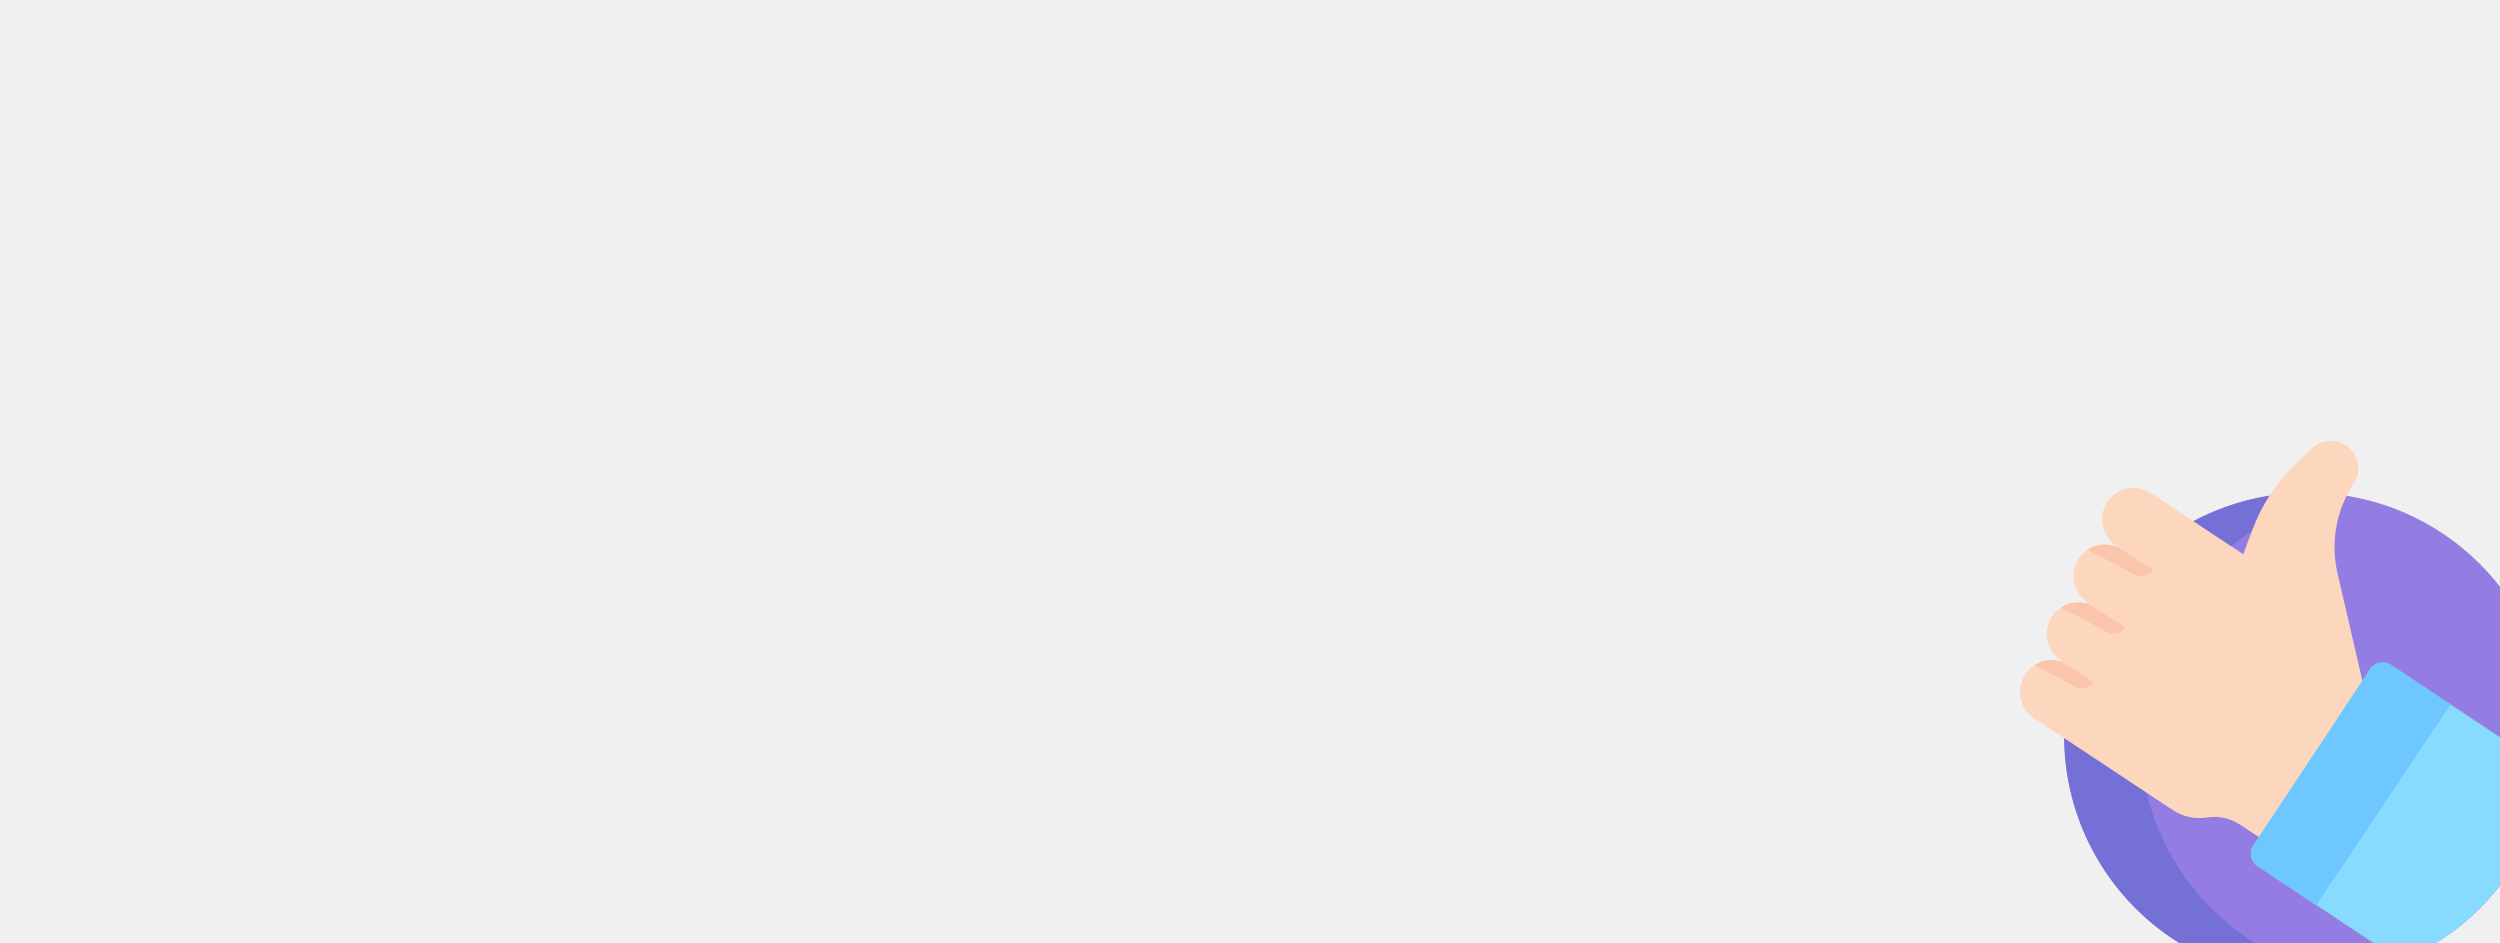
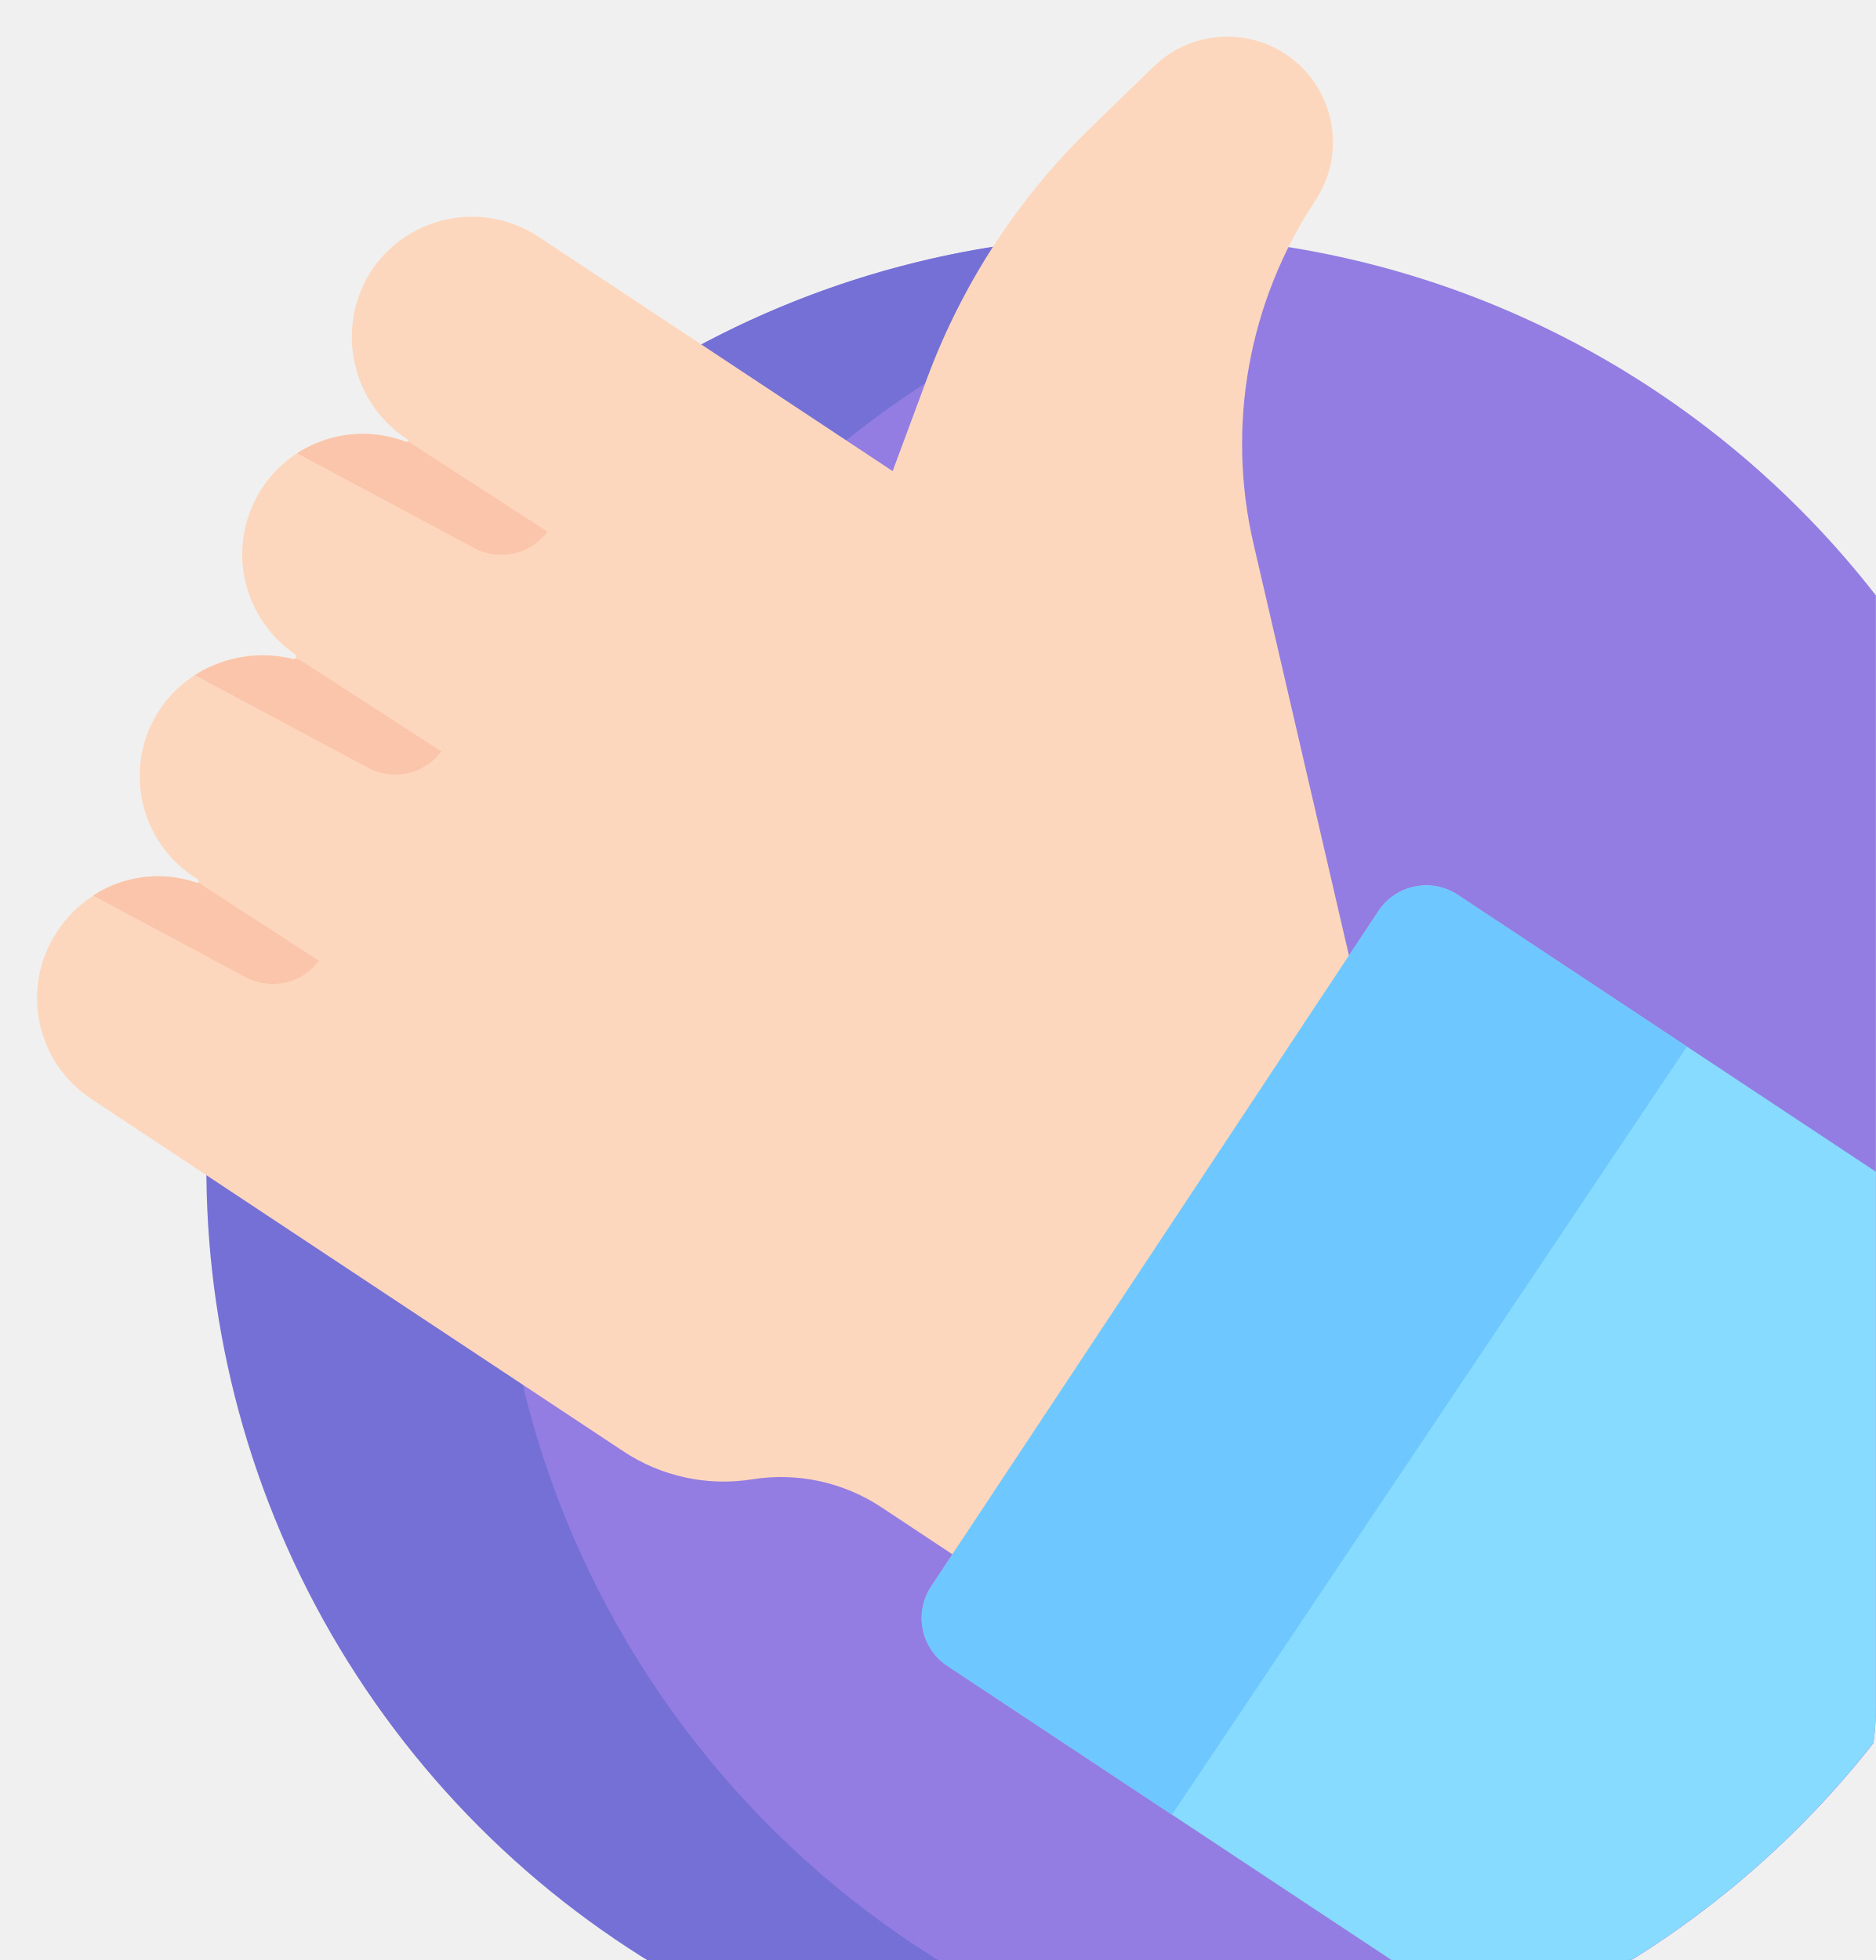
- <svg xmlns="http://www.w3.org/2000/svg" width="342" height="129" viewBox="0 0 342 129">
+ <svg xmlns="http://www.w3.org/2000/svg" width="67" height="70" viewBox="0 0 67 70">
  <defs>
    <clipPath id="clip-path">
-       <rect id="Rectangle_17853" data-name="Rectangle 17853" width="342" height="129" rx="9" transform="translate(17 131)" fill="#fff" />
+       <rect id="Rectangle_17853" data-name="Rectangle 17853" width="67" height="70" rx="9" transform="translate(292 190)" fill="#fff" />
    </clipPath>
  </defs>
-   <g id="Mask_Group_49" data-name="Mask Group 49" transform="translate(-17 -131)" clip-path="url(#clip-path)">
-     <g id="good" transform="translate(293.321 191.295)">
-       <path id="Path_26579" data-name="Path 26579" d="M.5,82.71a33.3,33.3,0,1,0,33.3-33.3A33.3,33.3,0,0,0,.5,82.71Zm0,0" transform="translate(5.588 -42.301)" fill="#937de2" />
-       <path id="Path_26580" data-name="Path 26580" d="M229.136,49.414a33.544,33.544,0,0,1,5.175.4,33.3,33.3,0,0,0,0,65.789,33.3,33.3,0,1,1-5.173-66.19Zm0,0" transform="translate(-189.752 -42.301)" fill="#7570d6" />
-       <path id="Path_26581" data-name="Path 26581" d="M181.181,37.949l19.013,12.59a6.475,6.475,0,0,0,4.6,1,6.5,6.5,0,0,1,4.61.994l2.545,1.686,14.249-21-3.5-15.1a15.764,15.764,0,0,1,2.214-12.258,3.769,3.769,0,0,0-5.765-4.787l-2.265,2.194a24.206,24.206,0,0,0-5.843,8.957l-1.228,3.306L197.167,7.164a4.313,4.313,0,0,0-6.042,1.316A4.369,4.369,0,0,0,192.48,14.4a.047.047,0,0,1-.044.084,4.291,4.291,0,0,0-1.541-.286,4.337,4.337,0,0,0-2.35.692,4.313,4.313,0,0,0-1.884,4.457,4.405,4.405,0,0,0,1.808,2.731.093.093,0,0,1,.024.128,0,0,0,0,1,0,0,.092.092,0,0,1-.121.024,4.425,4.425,0,0,0-1.046-.124,4.543,4.543,0,0,0-2.433.705,4.241,4.241,0,0,0-1.258,1.234,4.311,4.311,0,0,0,1.216,5.976c.049.033.1.066.147.1a.067.067,0,0,1,.022.084.035.035,0,0,1-.016.016.069.069,0,0,1-.085,0,4.222,4.222,0,0,0-3.658.471,4.394,4.394,0,0,0-1.288,1.277A4.314,4.314,0,0,0,181.181,37.949Zm0,0" transform="translate(-179.25 -0.001)" fill="#fdd7bd" />
-       <path id="Path_26582" data-name="Path 26582" d="M3.595,238.554l8.021,5.312,11.58,7.668a33.331,33.331,0,0,0,20.249-26.2l-13.438-8.9-8.181-5.418a2.047,2.047,0,0,0-2.837.579L3.016,235.715A2.049,2.049,0,0,0,3.595,238.554Zm0,0" transform="translate(28.922 -180.352)" fill="#87dbff" />
-       <path id="Path_26583" data-name="Path 26583" d="M96.946,238.554l8.021,5.312,18.39-27.427-8.181-5.418a2.047,2.047,0,0,0-2.837.579L96.367,235.715A2.049,2.049,0,0,0,96.946,238.554Zm0,0" transform="translate(-64.43 -180.352)" fill="#6fc7ff" />
-       <g id="Group_14486" data-name="Group 14486" transform="translate(2.005 14.202)">
-         <path id="Path_26584" data-name="Path 26584" d="M378.7,99.348l6.327,3.386a2.049,2.049,0,0,0,2.614-.588l-4.988-3.227a.047.047,0,0,1-.061.024,4.292,4.292,0,0,0-1.541-.286A4.339,4.339,0,0,0,378.7,99.348Zm0,0" transform="translate(-371.414 -98.656)" fill="#fac5aa" />
-         <path id="Path_26585" data-name="Path 26585" d="M405.051,154.318l6.189,3.309a2.048,2.048,0,0,0,2.614-.586l-4.988-3.228-.215-.1a.092.092,0,0,1-.121.024,4.425,4.425,0,0,0-1.046-.124A4.54,4.54,0,0,0,405.051,154.318Zm0,0" transform="translate(-401.417 -145.702)" fill="#fac5aa" />
-         <path id="Path_26586" data-name="Path 26586" d="M435.418,209.1l5.451,2.916a2.052,2.052,0,0,0,2.614-.588l-4.321-2.8a.069.069,0,0,1-.086,0A4.225,4.225,0,0,0,435.418,209.1Zm0,0" transform="translate(-435.418 -192.612)" fill="#fac5aa" />
+   <g id="Groupe_14523" data-name="Groupe 14523" transform="translate(-292 -190)">
+     <g id="Groupe_de_masques_49" data-name="Groupe de masques 49" clip-path="url(#clip-path)">
+       <g id="good" transform="translate(293.321 191.295)">
+         <path id="Tracé_26579" data-name="Tracé 26579" d="M.5,82.71a33.3,33.3,0,1,0,33.3-33.3A33.3,33.3,0,0,0,.5,82.71Zm0,0" transform="translate(5.588 -42.301)" fill="#937de2" />
+         <path id="Tracé_26580" data-name="Tracé 26580" d="M229.136,49.414a33.544,33.544,0,0,1,5.175.4,33.3,33.3,0,0,0,0,65.789,33.3,33.3,0,1,1-5.173-66.19Zm0,0" transform="translate(-189.752 -42.301)" fill="#7570d6" />
+         <path id="Tracé_26581" data-name="Tracé 26581" d="M181.181,37.949l19.013,12.59a6.475,6.475,0,0,0,4.6,1,6.5,6.5,0,0,1,4.61.994l2.545,1.686,14.249-21-3.5-15.1a15.764,15.764,0,0,1,2.214-12.258,3.769,3.769,0,0,0-5.765-4.787l-2.265,2.194a24.206,24.206,0,0,0-5.843,8.957l-1.228,3.306L197.167,7.164a4.313,4.313,0,0,0-6.042,1.316A4.369,4.369,0,0,0,192.48,14.4a.047.047,0,0,1-.044.084,4.291,4.291,0,0,0-1.541-.286,4.337,4.337,0,0,0-2.35.692,4.313,4.313,0,0,0-1.884,4.457,4.405,4.405,0,0,0,1.808,2.731.093.093,0,0,1,.024.128,0,0,0,0,1,0,0,.092.092,0,0,1-.121.024,4.425,4.425,0,0,0-1.046-.124,4.543,4.543,0,0,0-2.433.705,4.241,4.241,0,0,0-1.258,1.234,4.311,4.311,0,0,0,1.216,5.976c.049.033.1.066.147.1a.067.067,0,0,1,.022.084.035.035,0,0,1-.016.016.069.069,0,0,1-.085,0,4.222,4.222,0,0,0-3.658.471,4.394,4.394,0,0,0-1.288,1.277A4.314,4.314,0,0,0,181.181,37.949Zm0,0" transform="translate(-179.25 -0.001)" fill="#fdd7bd" />
+         <path id="Tracé_26582" data-name="Tracé 26582" d="M3.595,238.554l8.021,5.312,11.58,7.668a33.331,33.331,0,0,0,20.249-26.2l-13.438-8.9-8.181-5.418a2.047,2.047,0,0,0-2.837.579L3.016,235.715A2.049,2.049,0,0,0,3.595,238.554Zm0,0" transform="translate(28.922 -180.352)" fill="#87dbff" />
+         <path id="Tracé_26583" data-name="Tracé 26583" d="M96.946,238.554l8.021,5.312,18.39-27.427-8.181-5.418a2.047,2.047,0,0,0-2.837.579L96.367,235.715A2.049,2.049,0,0,0,96.946,238.554Zm0,0" transform="translate(-64.43 -180.352)" fill="#6fc7ff" />
+         <g id="Groupe_14486" data-name="Groupe 14486" transform="translate(2.005 14.202)">
+           <path id="Tracé_26584" data-name="Tracé 26584" d="M378.7,99.348l6.327,3.386a2.049,2.049,0,0,0,2.614-.588l-4.988-3.227a.047.047,0,0,1-.061.024,4.292,4.292,0,0,0-1.541-.286A4.339,4.339,0,0,0,378.7,99.348Zm0,0" transform="translate(-371.414 -98.656)" fill="#fac5aa" />
+           <path id="Tracé_26585" data-name="Tracé 26585" d="M405.051,154.318l6.189,3.309a2.048,2.048,0,0,0,2.614-.586l-4.988-3.228-.215-.1a.092.092,0,0,1-.121.024,4.425,4.425,0,0,0-1.046-.124A4.54,4.54,0,0,0,405.051,154.318Zm0,0" transform="translate(-401.417 -145.702)" fill="#fac5aa" />
+           <path id="Tracé_26586" data-name="Tracé 26586" d="M435.418,209.1l5.451,2.916a2.052,2.052,0,0,0,2.614-.588l-4.321-2.8a.069.069,0,0,1-.086,0A4.225,4.225,0,0,0,435.418,209.1Zm0,0" transform="translate(-435.418 -192.612)" fill="#fac5aa" />
+         </g>
      </g>
    </g>
  </g>
</svg>
